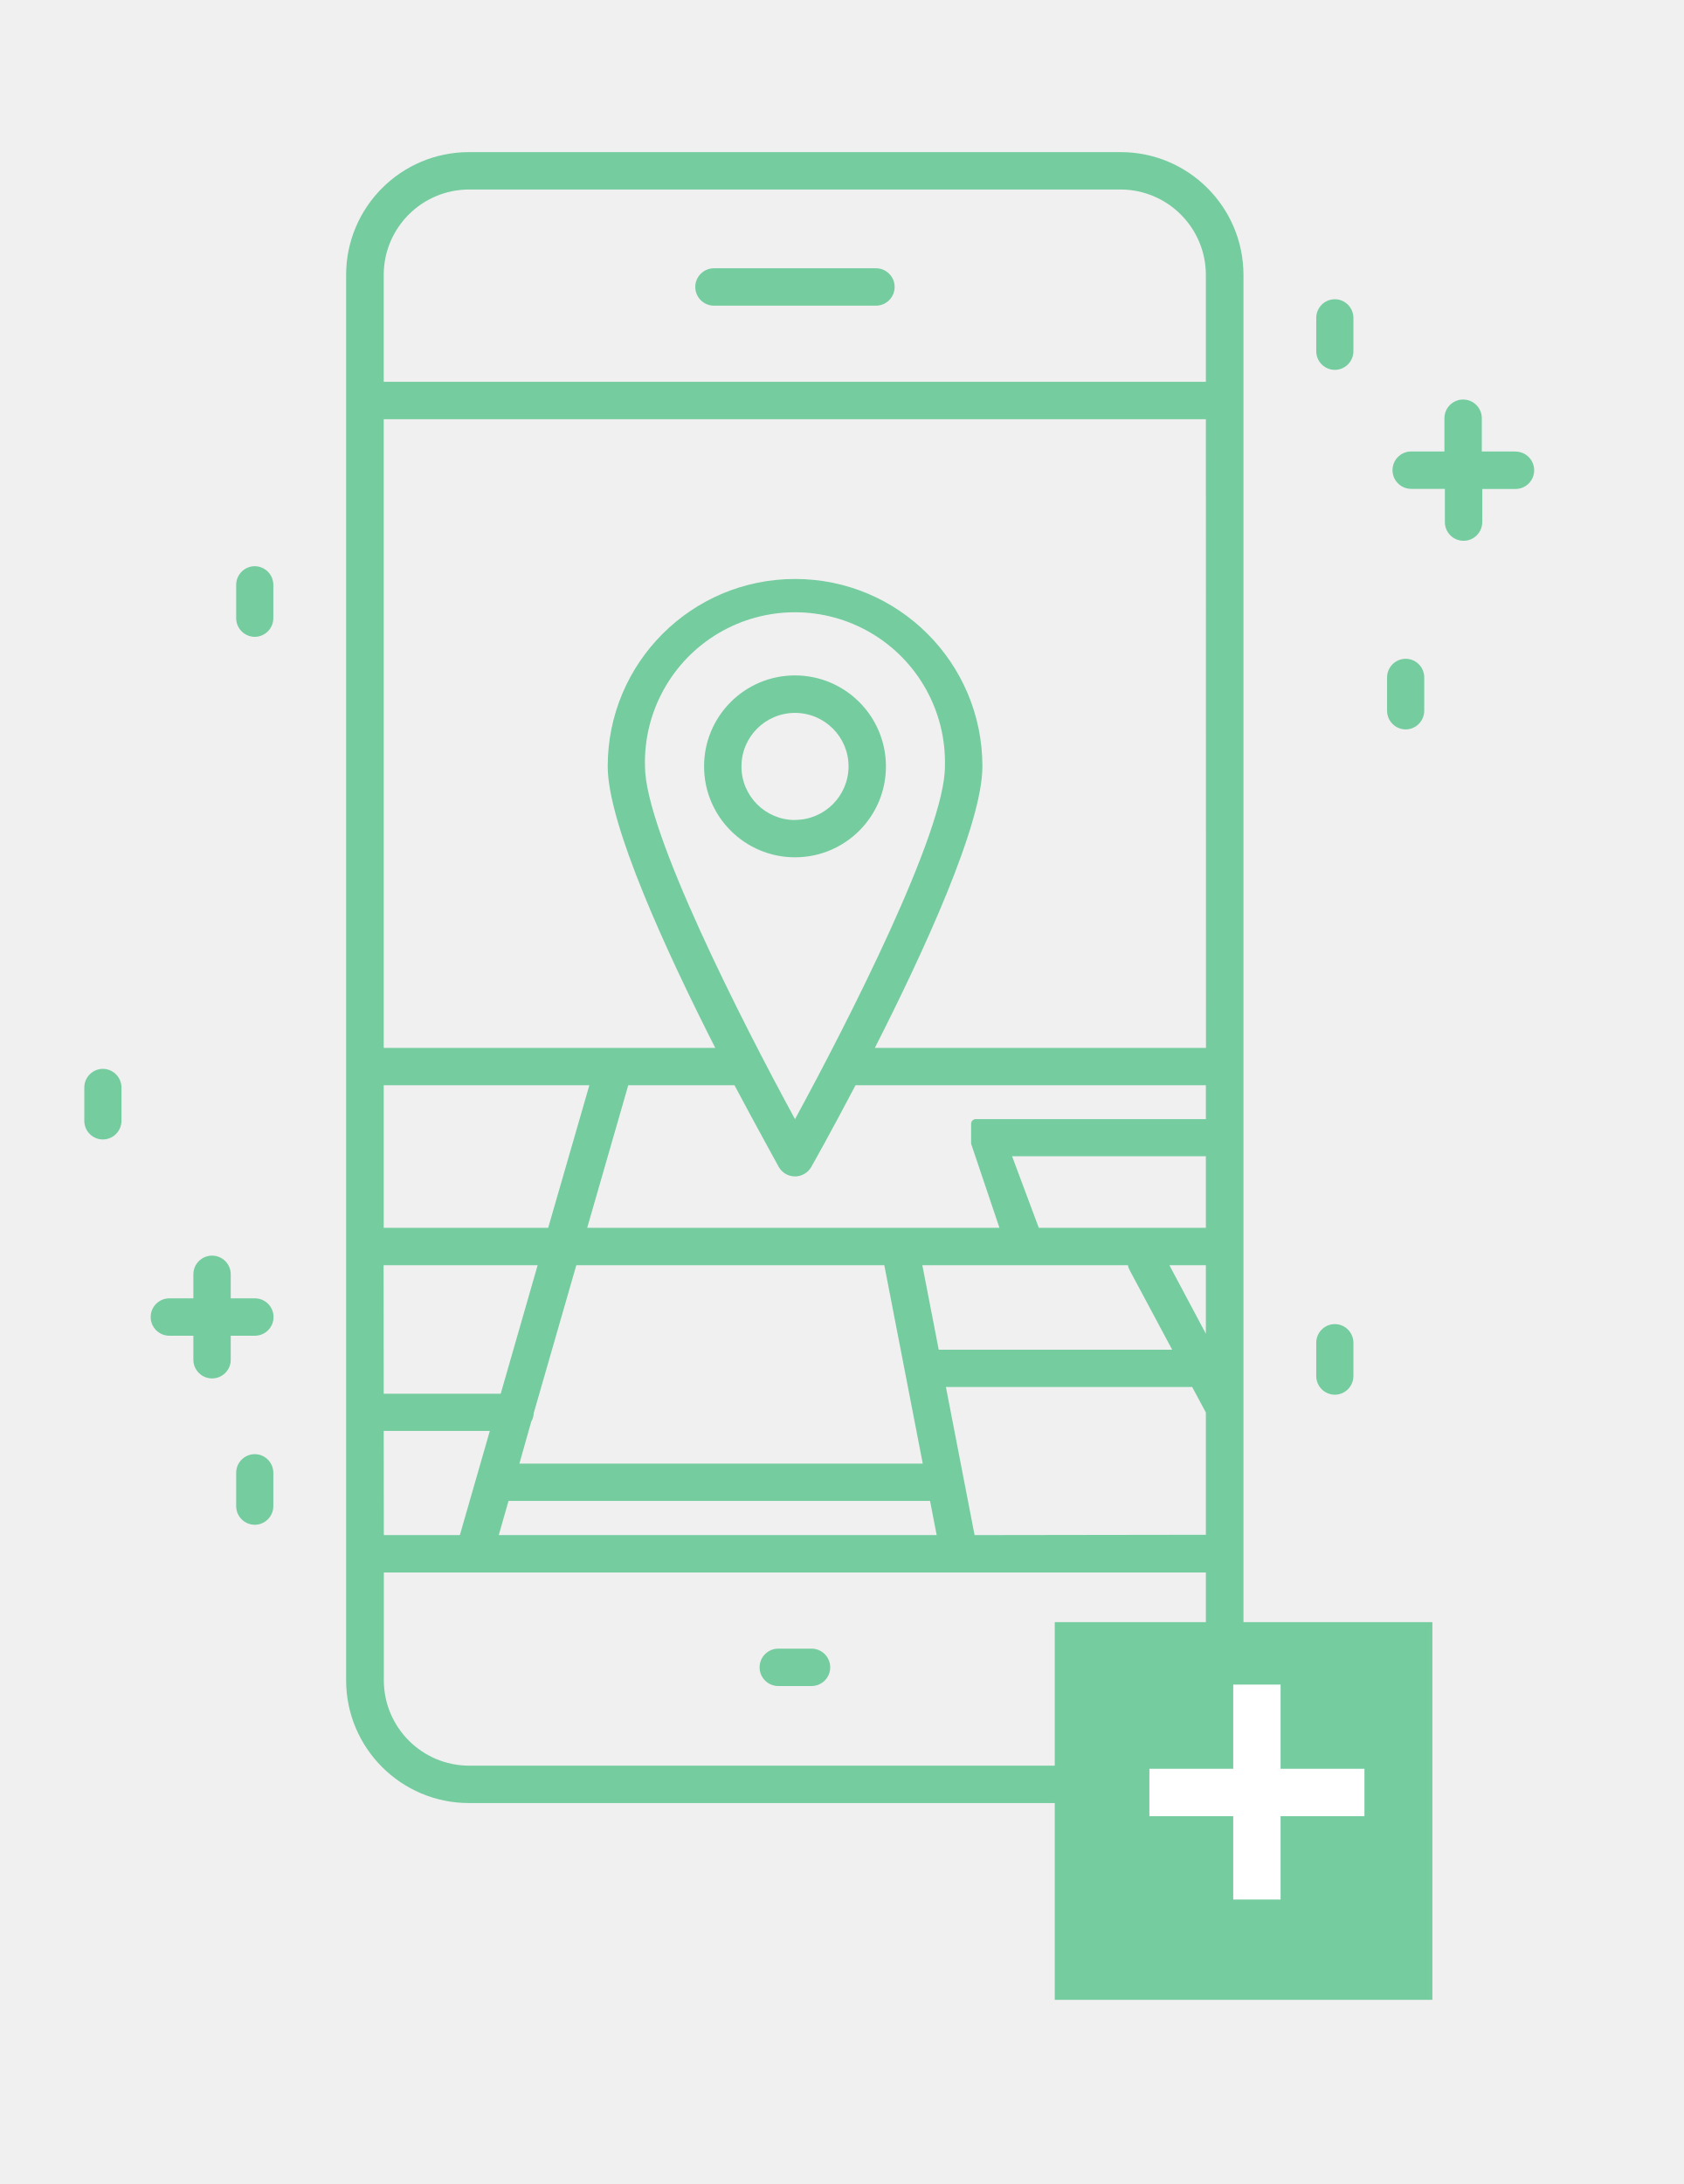
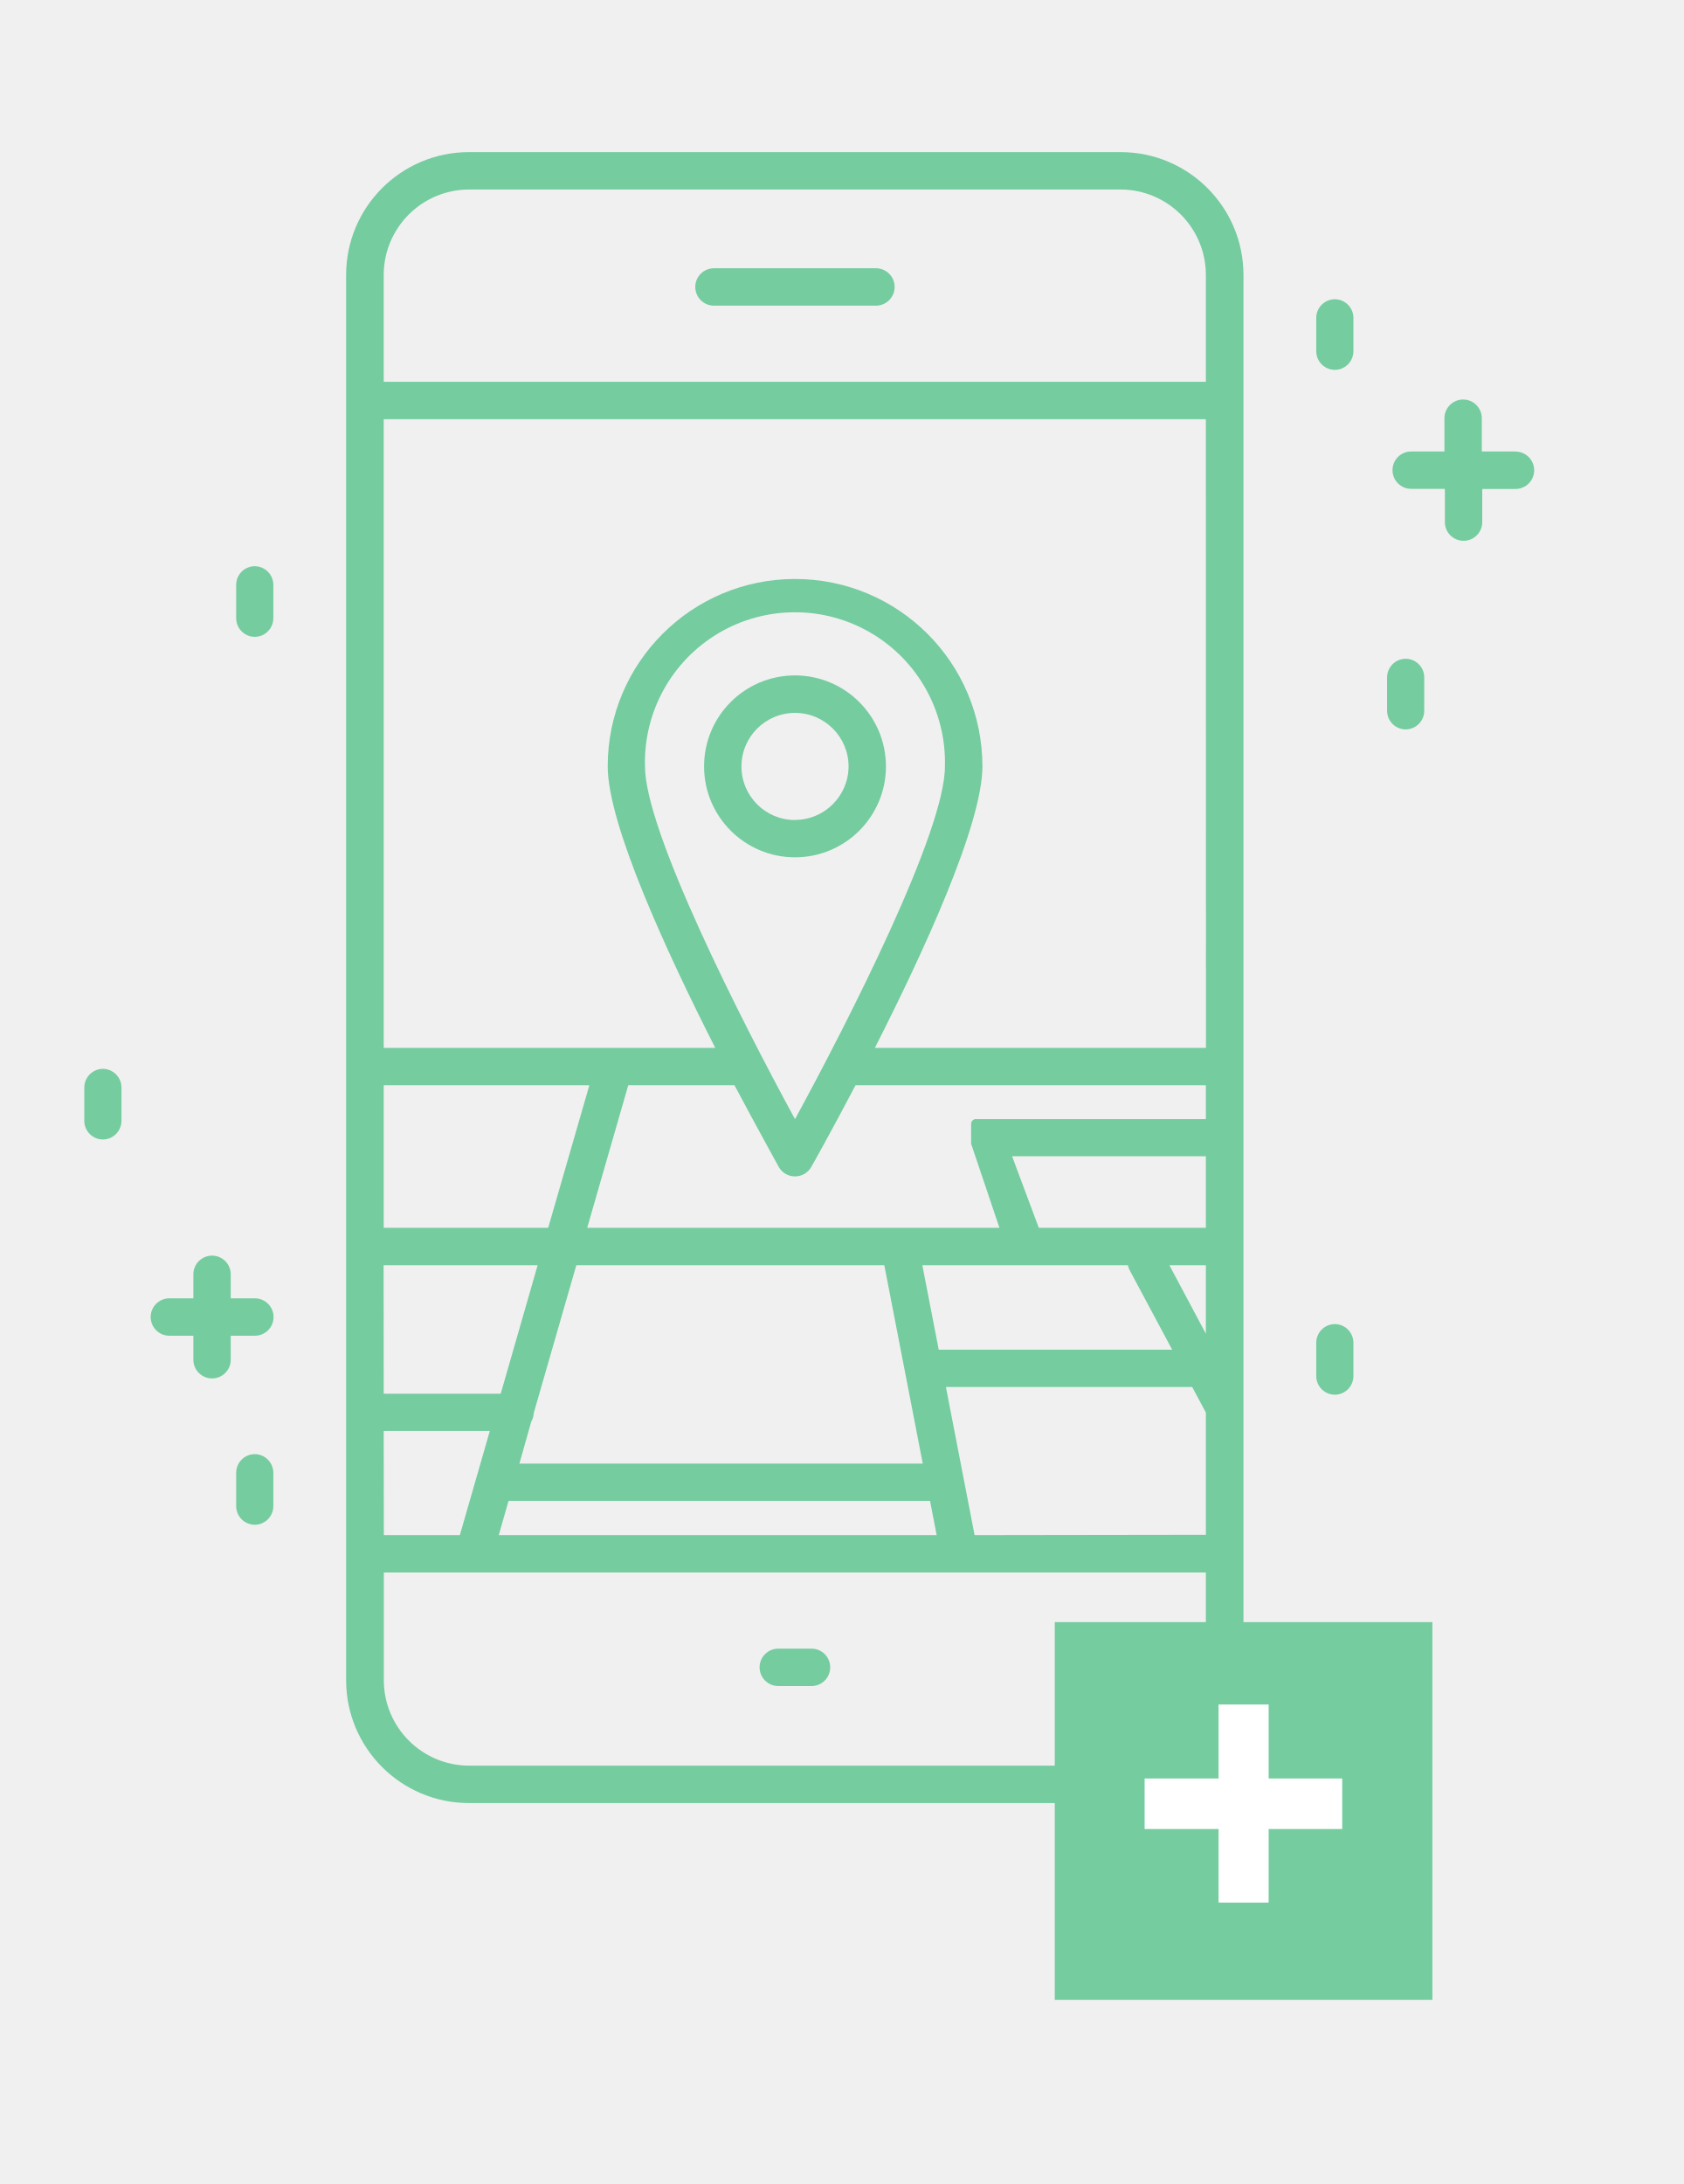
<svg xmlns="http://www.w3.org/2000/svg" viewBox="0 0 155 201">
  <defs>
-     <style>.cls-1{fill:#74cc9f;}.cls-2{font-size:40.8px;fill:#fff;font-family:Montserrat-Bold, Montserrat;font-weight:700;}</style>
+     <style>.cls-1{fill:#74cc9f;}.cls-2{fill:#fff;}</style>
  </defs>
  <g id="_00_Home_Page" data-name="00_Home_Page">
    <path class="cls-1" d="M65.72,28.13H80.63a1.72,1.72,0,0,0,0-3.44H65.72a1.72,1.72,0,0,0,0,3.44Z" />
    <path class="cls-1" d="M139.46,41.55H136.4V38.49a1.72,1.72,0,1,0-3.44,0v3.06H129.9a1.72,1.72,0,0,0,0,3.44H133v3.06a1.72,1.72,0,0,0,3.44,0V45h3.06a1.72,1.72,0,0,0,0-3.44Z" />
    <path class="cls-1" d="M74.7,151.73H71.64a1.72,1.72,0,1,0,0,3.44H74.7a1.72,1.72,0,1,0,0-3.44Z" />
    <path class="cls-1" d="M122.86,27.54h0a1.72,1.72,0,0,0-1.7,1.74l0,3.06a1.72,1.72,0,0,0,1.72,1.7h0a1.72,1.72,0,0,0,1.7-1.74l0-3.06A1.72,1.72,0,0,0,122.86,27.54Z" />
    <path class="cls-1" d="M122.86,121.86h0a1.72,1.72,0,0,0-1.7,1.74l0,3.06a1.72,1.72,0,0,0,1.72,1.7h0a1.72,1.72,0,0,0,1.7-1.74l0-3.06A1.72,1.72,0,0,0,122.86,121.86Z" />
    <path class="cls-1" d="M129.38,60.63a1.72,1.72,0,0,0-1.7,1.74l0,3.06a1.72,1.72,0,0,0,1.72,1.7h0a1.72,1.72,0,0,0,1.7-1.74l0-3.06A1.71,1.71,0,0,0,129.38,60.63Z" />
    <path class="cls-1" d="M23.44,133.83h0a1.72,1.72,0,0,0-1.7,1.74l0,3.06a1.72,1.72,0,0,0,1.72,1.7h0a1.72,1.72,0,0,0,1.7-1.74l0-3.06A1.72,1.72,0,0,0,23.44,133.83Z" />
    <path class="cls-1" d="M23.44,52.11h0a1.72,1.72,0,0,0-1.7,1.74l0,3.06a1.72,1.72,0,0,0,1.72,1.7h0a1.72,1.72,0,0,0,1.7-1.74l0-3.06A1.72,1.72,0,0,0,23.44,52.11Z" />
    <path class="cls-1" d="M9.46,98.37h0a1.72,1.72,0,0,0-1.7,1.74l0,3.06a1.72,1.72,0,0,0,1.72,1.7h0a1.72,1.72,0,0,0,1.7-1.74l0-3.06A1.72,1.72,0,0,0,9.46,98.37Z" />
    <path class="cls-1" d="M23.46,122.93a1.72,1.72,0,1,0,0-3.44H21.24v-2.21a1.72,1.72,0,0,0-3.44,0v2.21H15.59a1.72,1.72,0,1,0,0,3.44H17.8v2.21a1.72,1.72,0,1,0,3.44,0v-2.21Z" />
    <path class="cls-1" d="M73.18,62.16a8.37,8.37,0,1,0,8.37,8.37A8.38,8.38,0,0,0,73.18,62.16Zm0,13.31a4.93,4.93,0,1,1,4.93-4.93A4.94,4.94,0,0,1,73.18,75.46Z" />
    <path class="cls-1" d="M114.46,129.6V25.3A11.31,11.31,0,0,0,103.16,14h-60a11.31,11.31,0,0,0-11.3,11.3V154.64a11.31,11.31,0,0,0,11.3,11.3h60a11.31,11.31,0,0,0,11.3-11.3v-25S114.46,129.6,114.46,129.6ZM73.18,103c-4.9-9-13.81-26.49-13.81-32.47a13.81,13.81,0,1,1,27.61,0C87,76.51,78.08,94,73.18,103Zm-1.5,4.39a1.72,1.72,0,0,0,3,0c.21-.36,1.88-3.34,4.07-7.51H111V103H90.39l-.09,0-.07,0-.1,0h-.06l-.1,0-.06,0-.08,0-.07,0-.06,0-.07.06-.05,0-.07.07,0,0-.07.07,0,.06-.05.07,0,.07,0,.06,0,.09,0,.06,0,.09,0,.06,0,.09,0,.08,0,.08v.16s0,.07,0,.11v0s0,0,0,0,0,.07,0,.11V105l0,.09,0,.07,0,.1v0L92,113H54.05l3.78-13.12h9.78C69.8,104,71.48,107,71.68,107.39ZM111,113H95.62l-2.46-6.59H111Zm-60.54,0H35.32V99.88H54.25Zm-15.15,3.44H49.49l-3.4,11.83H35.32Zm13.59,14.4a1.71,1.71,0,0,0,.23-.79l3.92-13.61H81.4l3.54,18.26H47.81Zm36-14.4h18.92a1.72,1.72,0,0,0,.17.47l3.91,7.31H86.41Zm22.74,0H111v6.31Zm3.37-20H80.53c4.48-8.81,9.9-20.56,9.9-25.91a17.24,17.24,0,0,0-34.49,0c0,5.34,5.42,17.09,9.9,25.91H35.32V38.58H111ZM35.32,131.69h9.77l-2.76,9.59h-7Zm11.49,6.44H85.61l.61,3.15H45.91Zm42.9,3.15-2.64-13.63h22.67L111,130v11.25ZM43.19,17.44h60A7.87,7.87,0,0,1,111,25.3v9.84H35.32V25.3A7.87,7.87,0,0,1,43.19,17.44Zm60,145.06h-60a7.87,7.87,0,0,1-7.86-7.86v-9.92H111v9.92A7.87,7.87,0,0,1,103.16,162.5Z" />
    <rect class="cls-1" x="97.09" y="149.29" width="34.76" height="34.76" />
-     <text class="cls-2" transform="translate(104.05 179.35)">+</text>
+     <path class="cls-2" d="M123.55,168.33h-6.77v6.77h-4.61v-6.77h-6.81v-4.65h6.81v-6.81h4.61v6.81h6.77Z" />
  </g>
</svg>
